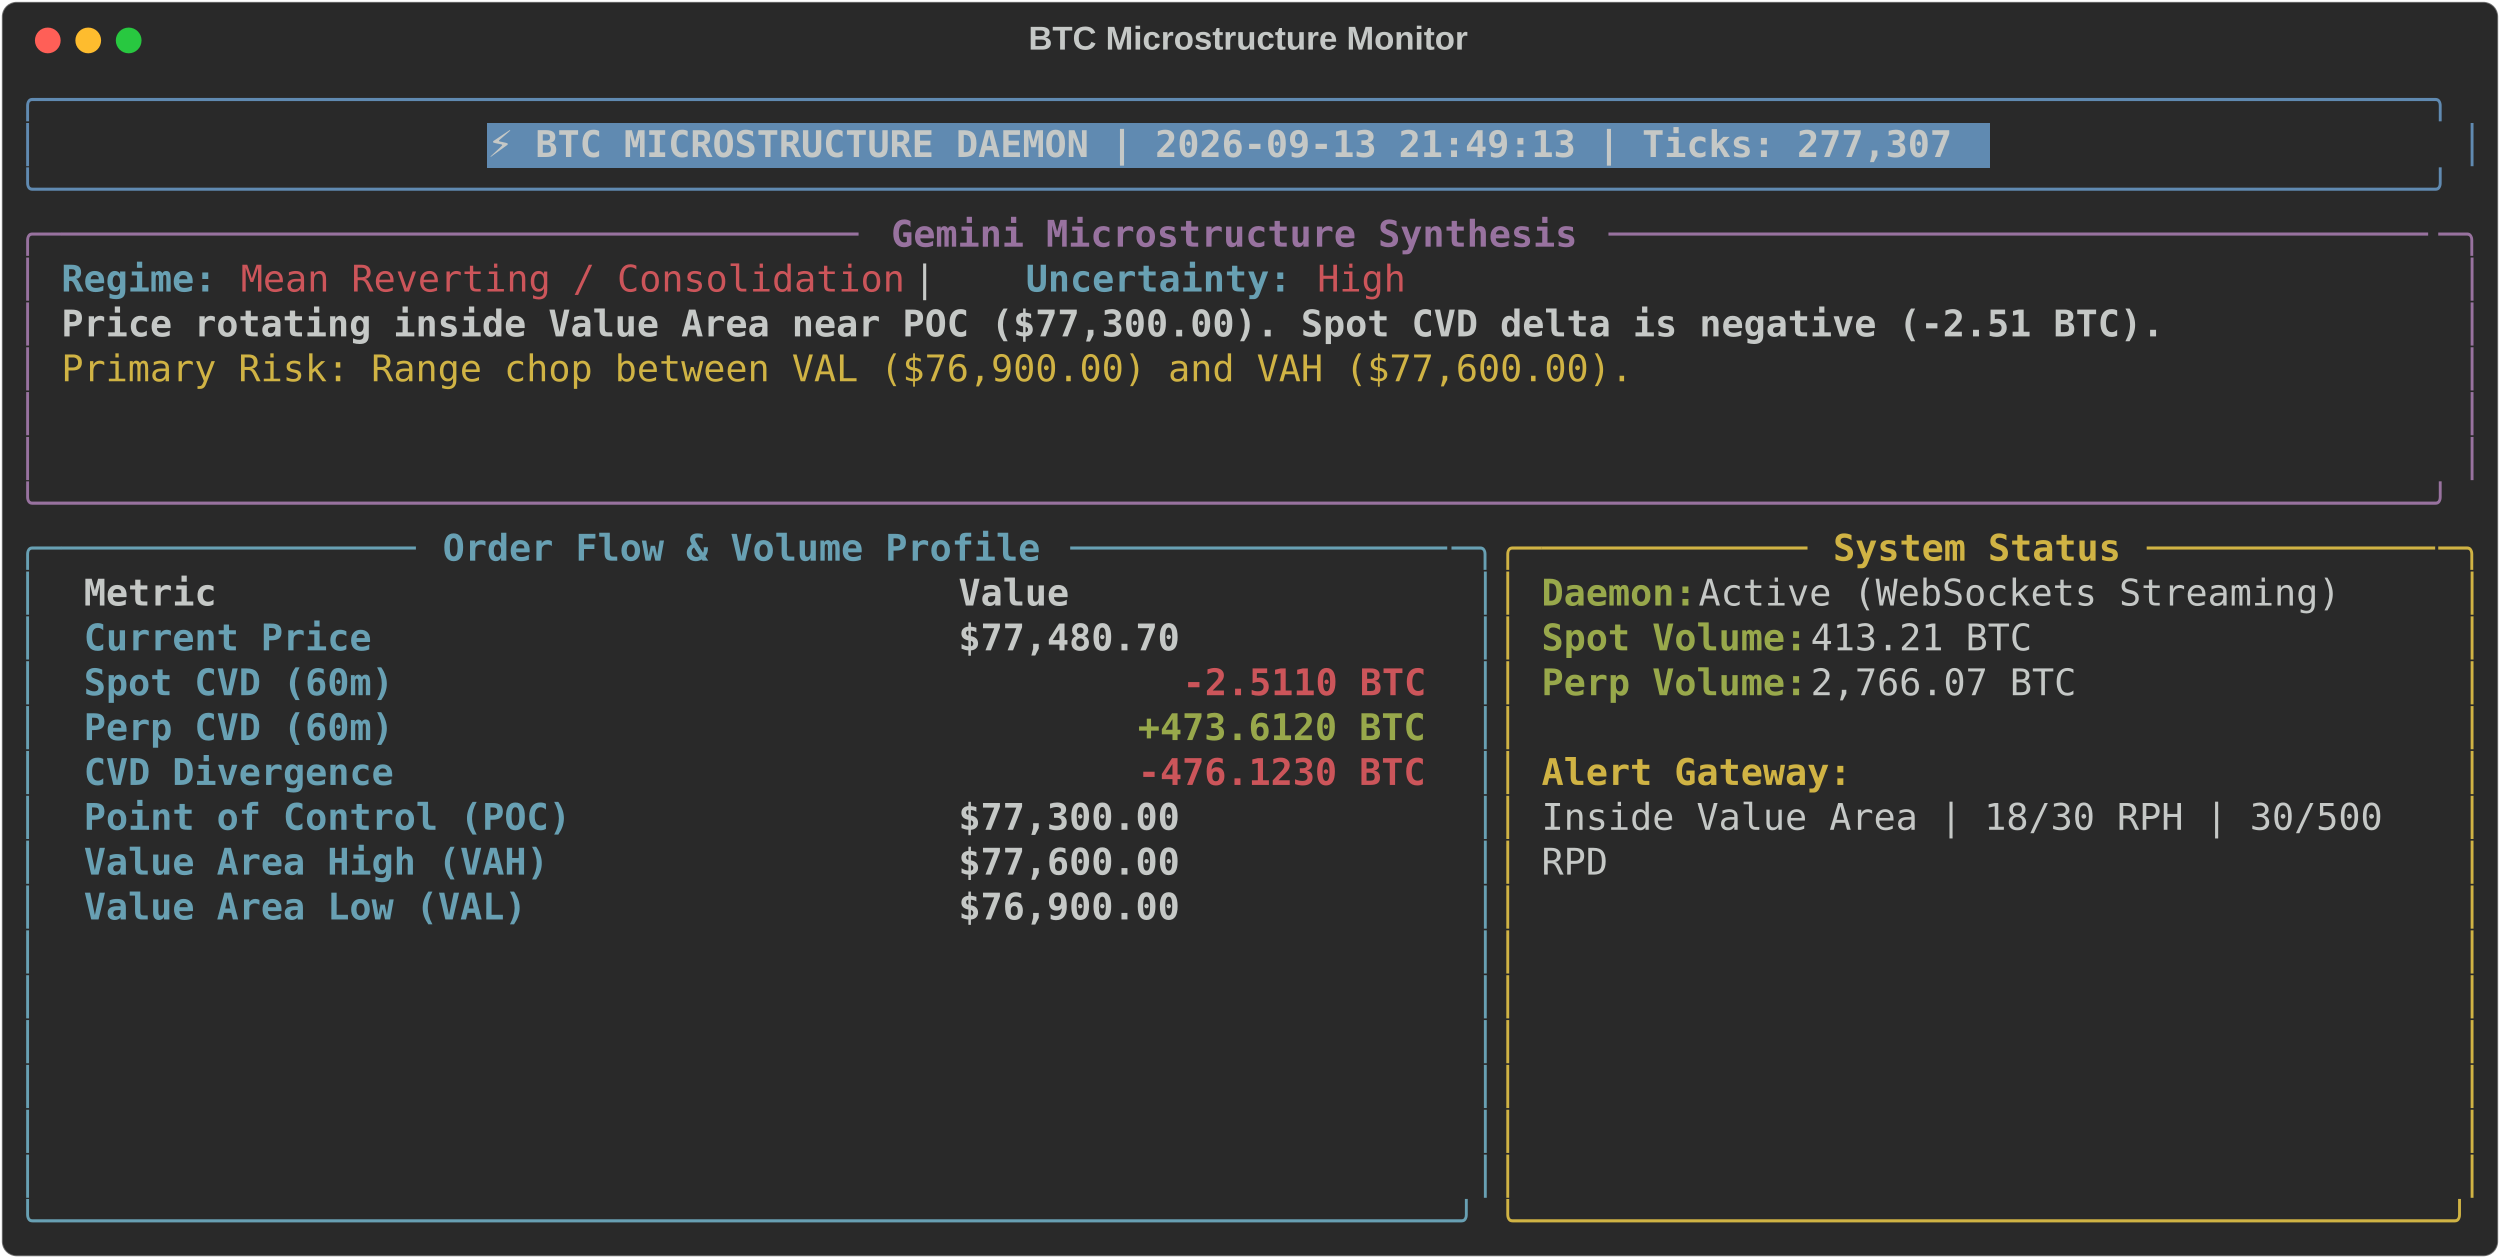
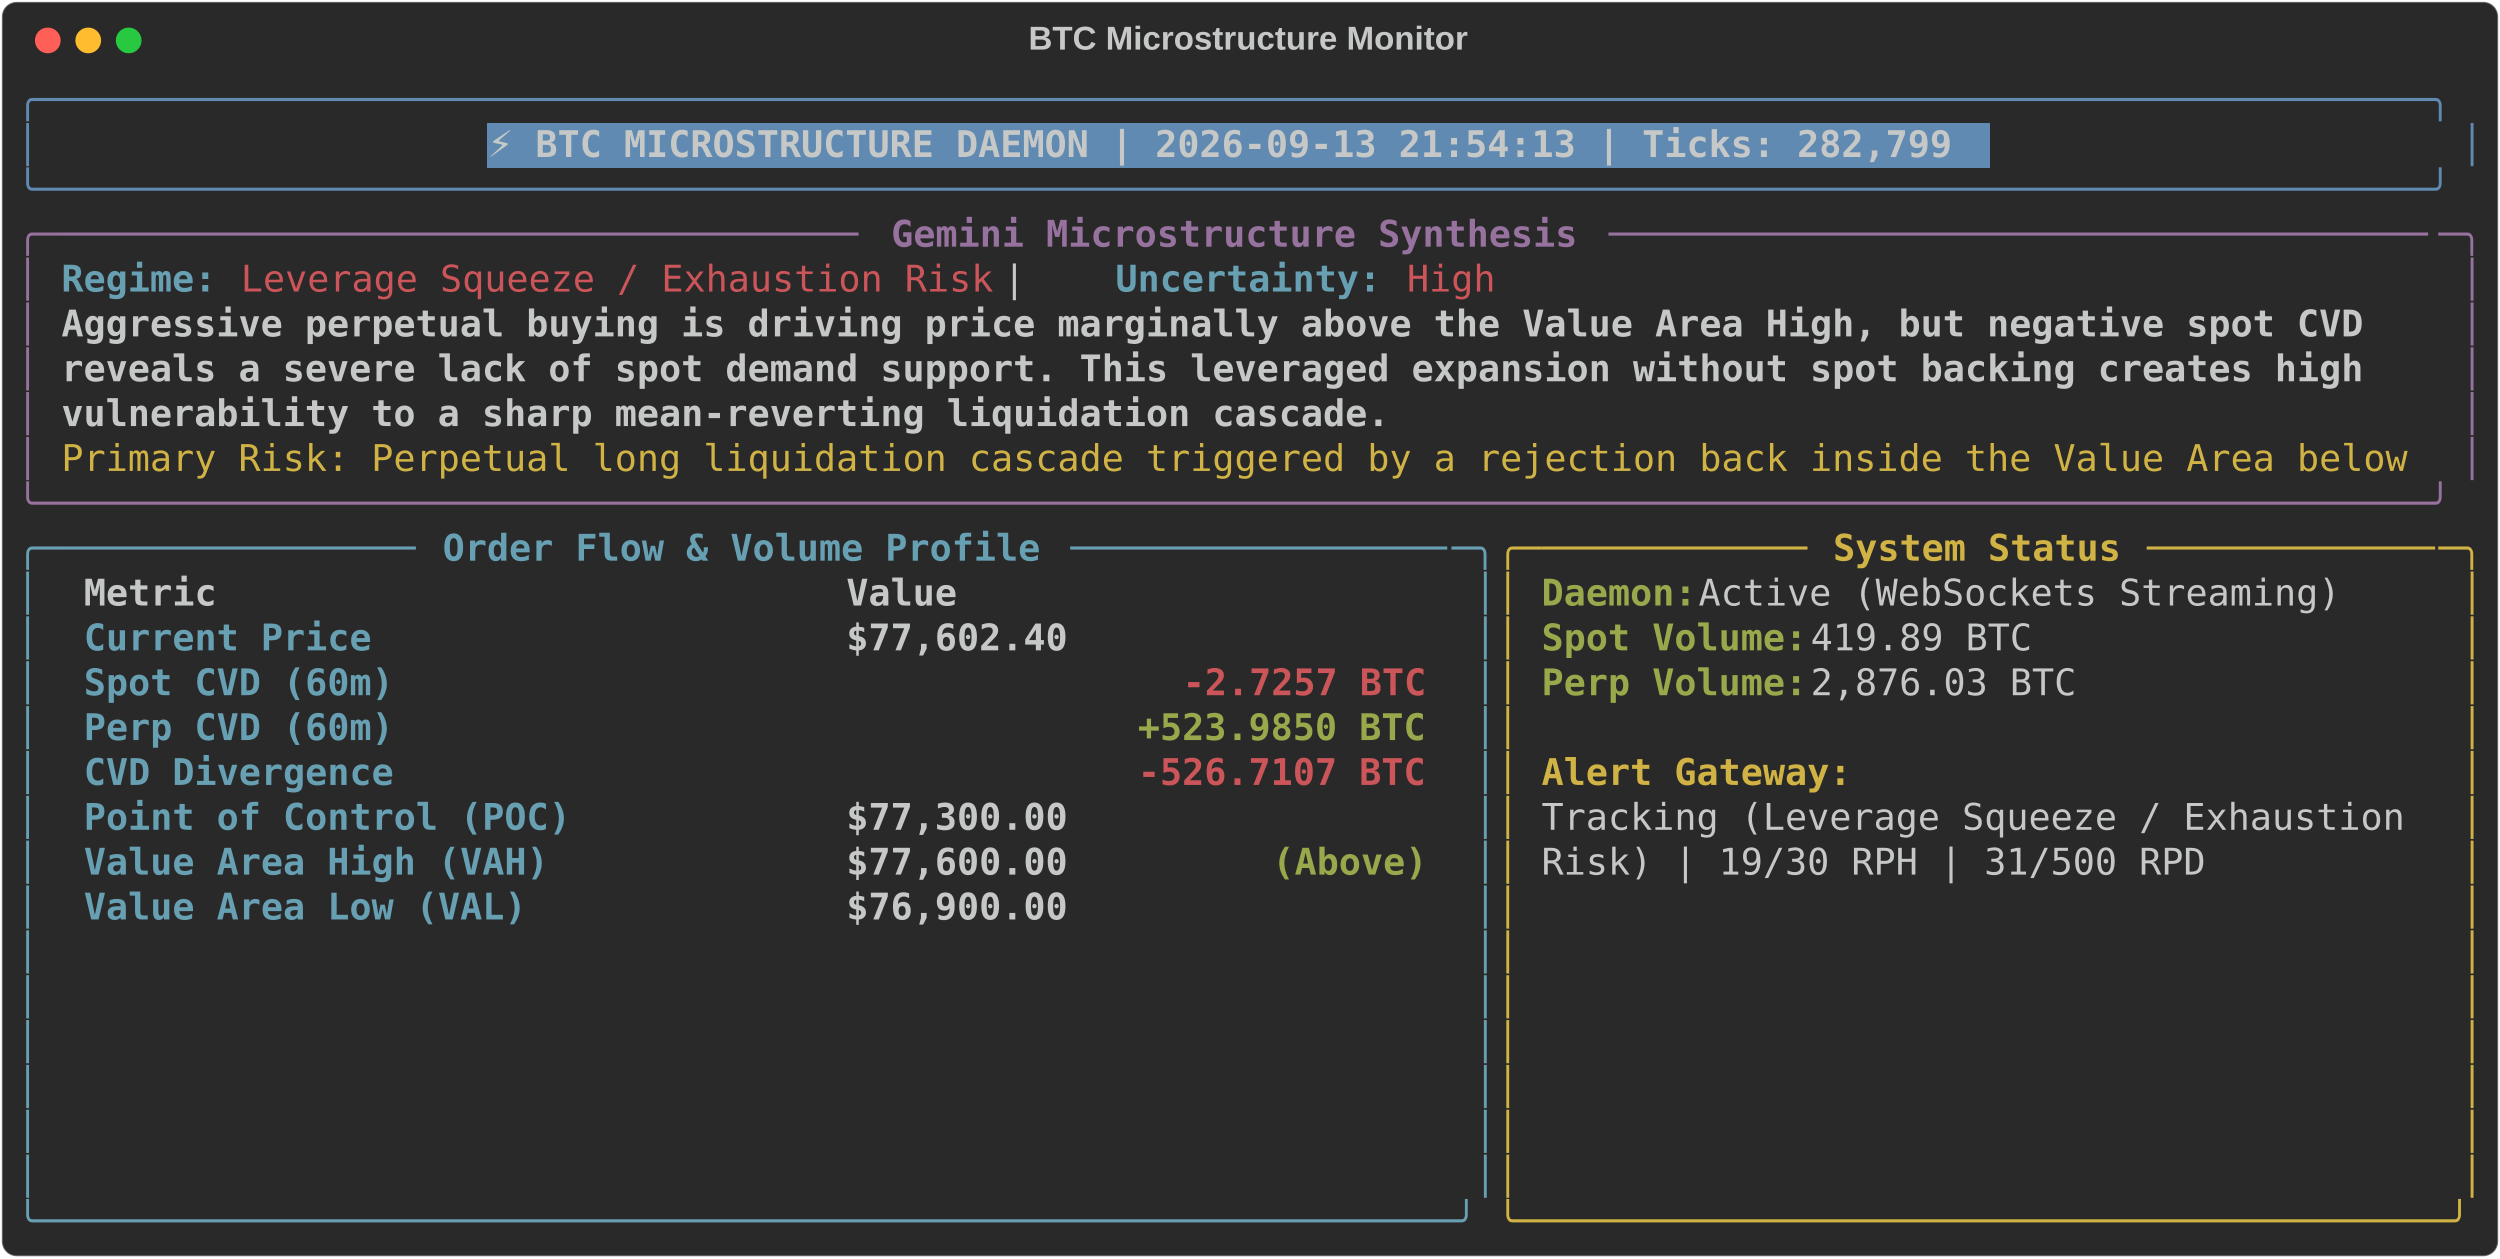
<svg xmlns="http://www.w3.org/2000/svg" class="rich-terminal" viewBox="0 0 1360 684.4">
  <style>

    @font-face {
        font-family: "Fira Code";
        src: local("FiraCode-Regular"),
                url("https://cdnjs.cloudflare.com/ajax/libs/firacode/6.2.0/woff2/FiraCode-Regular.woff2") format("woff2"),
                url("https://cdnjs.cloudflare.com/ajax/libs/firacode/6.2.0/woff/FiraCode-Regular.woff") format("woff");
        font-style: normal;
        font-weight: 400;
    }
    @font-face {
        font-family: "Fira Code";
        src: local("FiraCode-Bold"),
                url("https://cdnjs.cloudflare.com/ajax/libs/firacode/6.2.0/woff2/FiraCode-Bold.woff2") format("woff2"),
                url("https://cdnjs.cloudflare.com/ajax/libs/firacode/6.2.0/woff/FiraCode-Bold.woff") format("woff");
        font-style: bold;
        font-weight: 700;
    }

-     .terminal-4071183097-matrix {
+     .terminal-2900090839-matrix {
        font-family: Fira Code, monospace;
        font-size: 20px;
        line-height: 24.4px;
        font-variant-east-asian: full-width;
    }

-     .terminal-4071183097-title {
+     .terminal-2900090839-title {
        font-size: 18px;
        font-weight: bold;
        font-family: arial;
    }

-     .terminal-4071183097-r1 { fill: #608ab1 }
- .terminal-4071183097-r2 { fill: #c5c8c6 }
- .terminal-4071183097-r3 { fill: #c5c8c6;font-weight: bold }
- .terminal-4071183097-r4 { fill: #98729f }
- .terminal-4071183097-r5 { fill: #98729f;font-weight: bold }
- .terminal-4071183097-r6 { fill: #68a0b3;font-weight: bold }
- .terminal-4071183097-r7 { fill: #cc555a }
- .terminal-4071183097-r8 { fill: #d0b344 }
- .terminal-4071183097-r9 { fill: #68a0b3 }
- .terminal-4071183097-r10 { fill: #d0b344;font-weight: bold }
- .terminal-4071183097-r11 { fill: #98a84b;font-weight: bold }
- .terminal-4071183097-r12 { fill: #cc555a;font-weight: bold }
+     .terminal-2900090839-r1 { fill: #608ab1 }
+ .terminal-2900090839-r2 { fill: #c5c8c6 }
+ .terminal-2900090839-r3 { fill: #c5c8c6;font-weight: bold }
+ .terminal-2900090839-r4 { fill: #98729f }
+ .terminal-2900090839-r5 { fill: #98729f;font-weight: bold }
+ .terminal-2900090839-r6 { fill: #68a0b3;font-weight: bold }
+ .terminal-2900090839-r7 { fill: #cc555a }
+ .terminal-2900090839-r8 { fill: #d0b344 }
+ .terminal-2900090839-r9 { fill: #68a0b3 }
+ .terminal-2900090839-r10 { fill: #d0b344;font-weight: bold }
+ .terminal-2900090839-r11 { fill: #98a84b;font-weight: bold }
+ .terminal-2900090839-r12 { fill: #cc555a;font-weight: bold }
    </style>
  <defs>
-     <clipPath id="terminal-4071183097-clip-terminal">
+     <clipPath id="terminal-2900090839-clip-terminal">
      <rect x="0" y="0" width="1341.0" height="633.4" />
    </clipPath>
-     <clipPath id="terminal-4071183097-line-0">
+     <clipPath id="terminal-2900090839-line-0">
      <rect x="0" y="1.5" width="1342" height="24.65" />
    </clipPath>
-     <clipPath id="terminal-4071183097-line-1">
+     <clipPath id="terminal-2900090839-line-1">
      <rect x="0" y="25.9" width="1342" height="24.65" />
    </clipPath>
-     <clipPath id="terminal-4071183097-line-2">
+     <clipPath id="terminal-2900090839-line-2">
      <rect x="0" y="50.3" width="1342" height="24.65" />
    </clipPath>
-     <clipPath id="terminal-4071183097-line-3">
+     <clipPath id="terminal-2900090839-line-3">
      <rect x="0" y="74.7" width="1342" height="24.65" />
    </clipPath>
-     <clipPath id="terminal-4071183097-line-4">
+     <clipPath id="terminal-2900090839-line-4">
      <rect x="0" y="99.1" width="1342" height="24.65" />
    </clipPath>
-     <clipPath id="terminal-4071183097-line-5">
+     <clipPath id="terminal-2900090839-line-5">
      <rect x="0" y="123.5" width="1342" height="24.65" />
    </clipPath>
-     <clipPath id="terminal-4071183097-line-6">
+     <clipPath id="terminal-2900090839-line-6">
      <rect x="0" y="147.9" width="1342" height="24.65" />
    </clipPath>
-     <clipPath id="terminal-4071183097-line-7">
+     <clipPath id="terminal-2900090839-line-7">
      <rect x="0" y="172.3" width="1342" height="24.65" />
    </clipPath>
-     <clipPath id="terminal-4071183097-line-8">
+     <clipPath id="terminal-2900090839-line-8">
      <rect x="0" y="196.7" width="1342" height="24.65" />
    </clipPath>
-     <clipPath id="terminal-4071183097-line-9">
+     <clipPath id="terminal-2900090839-line-9">
      <rect x="0" y="221.1" width="1342" height="24.65" />
    </clipPath>
-     <clipPath id="terminal-4071183097-line-10">
+     <clipPath id="terminal-2900090839-line-10">
      <rect x="0" y="245.5" width="1342" height="24.65" />
    </clipPath>
-     <clipPath id="terminal-4071183097-line-11">
+     <clipPath id="terminal-2900090839-line-11">
      <rect x="0" y="269.9" width="1342" height="24.65" />
    </clipPath>
-     <clipPath id="terminal-4071183097-line-12">
+     <clipPath id="terminal-2900090839-line-12">
      <rect x="0" y="294.3" width="1342" height="24.65" />
    </clipPath>
-     <clipPath id="terminal-4071183097-line-13">
+     <clipPath id="terminal-2900090839-line-13">
      <rect x="0" y="318.7" width="1342" height="24.65" />
    </clipPath>
-     <clipPath id="terminal-4071183097-line-14">
+     <clipPath id="terminal-2900090839-line-14">
      <rect x="0" y="343.1" width="1342" height="24.65" />
    </clipPath>
-     <clipPath id="terminal-4071183097-line-15">
+     <clipPath id="terminal-2900090839-line-15">
      <rect x="0" y="367.5" width="1342" height="24.65" />
    </clipPath>
-     <clipPath id="terminal-4071183097-line-16">
+     <clipPath id="terminal-2900090839-line-16">
      <rect x="0" y="391.9" width="1342" height="24.65" />
    </clipPath>
-     <clipPath id="terminal-4071183097-line-17">
+     <clipPath id="terminal-2900090839-line-17">
      <rect x="0" y="416.3" width="1342" height="24.65" />
    </clipPath>
-     <clipPath id="terminal-4071183097-line-18">
+     <clipPath id="terminal-2900090839-line-18">
      <rect x="0" y="440.7" width="1342" height="24.65" />
    </clipPath>
-     <clipPath id="terminal-4071183097-line-19">
+     <clipPath id="terminal-2900090839-line-19">
      <rect x="0" y="465.1" width="1342" height="24.65" />
    </clipPath>
-     <clipPath id="terminal-4071183097-line-20">
+     <clipPath id="terminal-2900090839-line-20">
      <rect x="0" y="489.5" width="1342" height="24.65" />
    </clipPath>
-     <clipPath id="terminal-4071183097-line-21">
+     <clipPath id="terminal-2900090839-line-21">
      <rect x="0" y="513.9" width="1342" height="24.65" />
    </clipPath>
-     <clipPath id="terminal-4071183097-line-22">
+     <clipPath id="terminal-2900090839-line-22">
      <rect x="0" y="538.3" width="1342" height="24.65" />
    </clipPath>
-     <clipPath id="terminal-4071183097-line-23">
+     <clipPath id="terminal-2900090839-line-23">
      <rect x="0" y="562.7" width="1342" height="24.65" />
    </clipPath>
-     <clipPath id="terminal-4071183097-line-24">
+     <clipPath id="terminal-2900090839-line-24">
      <rect x="0" y="587.1" width="1342" height="24.65" />
    </clipPath>
  </defs>
  <rect fill="#292929" stroke="rgba(255,255,255,0.35)" stroke-width="1" x="1" y="1" width="1358" height="682.4" rx="8" />
-   <text class="terminal-4071183097-title" fill="#c5c8c6" text-anchor="middle" x="679" y="27">BTC Microstructure Monitor</text>
+   <text class="terminal-2900090839-title" fill="#c5c8c6" text-anchor="middle" x="679" y="27">BTC Microstructure Monitor</text>
  <g transform="translate(26,22)">
    <circle cx="0" cy="0" r="7" fill="#ff5f57" />
    <circle cx="22" cy="0" r="7" fill="#febc2e" />
    <circle cx="44" cy="0" r="7" fill="#28c840" />
  </g>
-   <g transform="translate(9, 41)" clip-path="url(#terminal-4071183097-clip-terminal)">
+   <g transform="translate(9, 41)" clip-path="url(#terminal-2900090839-clip-terminal)">
    <rect fill="#608ab1" x="256.2" y="25.9" width="817.4" height="24.65" shape-rendering="crispEdges" />
-     <g class="terminal-4071183097-matrix">
-       <text class="terminal-4071183097-r1" x="0" y="20" textLength="1342" clip-path="url(#terminal-4071183097-line-0)">╭────────────────────────────────────────────────────────────────────────────────────────────────────────────╮</text>
-       <text class="terminal-4071183097-r2" x="1342" y="20" textLength="12.2" clip-path="url(#terminal-4071183097-line-0)">
- </text>
-       <text class="terminal-4071183097-r1" x="0" y="44.4" textLength="12.2" clip-path="url(#terminal-4071183097-line-1)">│</text>
-       <text class="terminal-4071183097-r3" x="256.2" y="44.4" textLength="805.2" clip-path="url(#terminal-4071183097-line-1)">⚡ BTC MICROSTRUCTURE DAEMON | 2026-09-13 21:49:13 | Ticks: 277,307</text>
-       <text class="terminal-4071183097-r1" x="1329.8" y="44.4" textLength="12.2" clip-path="url(#terminal-4071183097-line-1)">│</text>
-       <text class="terminal-4071183097-r2" x="1342" y="44.4" textLength="12.2" clip-path="url(#terminal-4071183097-line-1)">
- </text>
-       <text class="terminal-4071183097-r1" x="0" y="68.8" textLength="1342" clip-path="url(#terminal-4071183097-line-2)">╰────────────────────────────────────────────────────────────────────────────────────────────────────────────╯</text>
-       <text class="terminal-4071183097-r2" x="1342" y="68.8" textLength="12.2" clip-path="url(#terminal-4071183097-line-2)">
- </text>
-       <text class="terminal-4071183097-r4" x="0" y="93.2" textLength="24.4" clip-path="url(#terminal-4071183097-line-3)">╭─</text>
-       <text class="terminal-4071183097-r4" x="24.4" y="93.2" textLength="439.2" clip-path="url(#terminal-4071183097-line-3)">────────────────────────────────────</text>
-       <text class="terminal-4071183097-r5" x="475.8" y="93.2" textLength="378.2" clip-path="url(#terminal-4071183097-line-3)">Gemini Microstructure Synthesis</text>
-       <text class="terminal-4071183097-r4" x="866.2" y="93.2" textLength="451.4" clip-path="url(#terminal-4071183097-line-3)">─────────────────────────────────────</text>
-       <text class="terminal-4071183097-r4" x="1317.6" y="93.2" textLength="24.4" clip-path="url(#terminal-4071183097-line-3)">─╮</text>
-       <text class="terminal-4071183097-r2" x="1342" y="93.2" textLength="12.2" clip-path="url(#terminal-4071183097-line-3)">
- </text>
-       <text class="terminal-4071183097-r4" x="0" y="117.6" textLength="12.2" clip-path="url(#terminal-4071183097-line-4)">│</text>
-       <text class="terminal-4071183097-r6" x="24.4" y="117.6" textLength="85.4" clip-path="url(#terminal-4071183097-line-4)">Regime:</text>
-       <text class="terminal-4071183097-r7" x="122" y="117.6" textLength="366" clip-path="url(#terminal-4071183097-line-4)">Mean Reverting / Consolidation</text>
-       <text class="terminal-4071183097-r2" x="488" y="117.6" textLength="61" clip-path="url(#terminal-4071183097-line-4)">  |  </text>
-       <text class="terminal-4071183097-r6" x="549" y="117.6" textLength="146.4" clip-path="url(#terminal-4071183097-line-4)">Uncertainty:</text>
-       <text class="terminal-4071183097-r7" x="707.6" y="117.6" textLength="48.8" clip-path="url(#terminal-4071183097-line-4)">High</text>
-       <text class="terminal-4071183097-r4" x="1329.8" y="117.6" textLength="12.2" clip-path="url(#terminal-4071183097-line-4)">│</text>
-       <text class="terminal-4071183097-r2" x="1342" y="117.6" textLength="12.2" clip-path="url(#terminal-4071183097-line-4)">
- </text>
-       <text class="terminal-4071183097-r4" x="0" y="142" textLength="12.2" clip-path="url(#terminal-4071183097-line-5)">│</text>
-       <text class="terminal-4071183097-r3" x="24.4" y="142" textLength="1159" clip-path="url(#terminal-4071183097-line-5)">Price rotating inside Value Area near POC ($77,300.00). Spot CVD delta is negative (-2.51 BTC).</text>
-       <text class="terminal-4071183097-r4" x="1329.8" y="142" textLength="12.2" clip-path="url(#terminal-4071183097-line-5)">│</text>
-       <text class="terminal-4071183097-r2" x="1342" y="142" textLength="12.2" clip-path="url(#terminal-4071183097-line-5)">
- </text>
-       <text class="terminal-4071183097-r4" x="0" y="166.4" textLength="12.2" clip-path="url(#terminal-4071183097-line-6)">│</text>
-       <text class="terminal-4071183097-r8" x="24.4" y="166.4" textLength="866.2" clip-path="url(#terminal-4071183097-line-6)">Primary Risk: Range chop between VAL ($76,900.00) and VAH ($77,600.00).</text>
-       <text class="terminal-4071183097-r4" x="1329.8" y="166.4" textLength="12.2" clip-path="url(#terminal-4071183097-line-6)">│</text>
-       <text class="terminal-4071183097-r2" x="1342" y="166.4" textLength="12.2" clip-path="url(#terminal-4071183097-line-6)">
- </text>
-       <text class="terminal-4071183097-r4" x="0" y="190.8" textLength="12.2" clip-path="url(#terminal-4071183097-line-7)">│</text>
-       <text class="terminal-4071183097-r4" x="1329.8" y="190.8" textLength="12.2" clip-path="url(#terminal-4071183097-line-7)">│</text>
-       <text class="terminal-4071183097-r2" x="1342" y="190.8" textLength="12.2" clip-path="url(#terminal-4071183097-line-7)">
- </text>
-       <text class="terminal-4071183097-r4" x="0" y="215.2" textLength="12.2" clip-path="url(#terminal-4071183097-line-8)">│</text>
-       <text class="terminal-4071183097-r4" x="1329.8" y="215.2" textLength="12.2" clip-path="url(#terminal-4071183097-line-8)">│</text>
-       <text class="terminal-4071183097-r2" x="1342" y="215.2" textLength="12.2" clip-path="url(#terminal-4071183097-line-8)">
- </text>
-       <text class="terminal-4071183097-r4" x="0" y="239.6" textLength="1342" clip-path="url(#terminal-4071183097-line-9)">╰────────────────────────────────────────────────────────────────────────────────────────────────────────────╯</text>
-       <text class="terminal-4071183097-r2" x="1342" y="239.6" textLength="12.2" clip-path="url(#terminal-4071183097-line-9)">
- </text>
-       <text class="terminal-4071183097-r9" x="0" y="264" textLength="24.4" clip-path="url(#terminal-4071183097-line-10)">╭─</text>
-       <text class="terminal-4071183097-r9" x="24.4" y="264" textLength="195.2" clip-path="url(#terminal-4071183097-line-10)">────────────────</text>
-       <text class="terminal-4071183097-r6" x="231.8" y="264" textLength="329.4" clip-path="url(#terminal-4071183097-line-10)">Order Flow &amp; Volume Profile</text>
-       <text class="terminal-4071183097-r9" x="573.4" y="264" textLength="207.4" clip-path="url(#terminal-4071183097-line-10)">─────────────────</text>
-       <text class="terminal-4071183097-r9" x="780.8" y="264" textLength="24.4" clip-path="url(#terminal-4071183097-line-10)">─╮</text>
-       <text class="terminal-4071183097-r8" x="805.2" y="264" textLength="24.4" clip-path="url(#terminal-4071183097-line-10)">╭─</text>
-       <text class="terminal-4071183097-r8" x="829.6" y="264" textLength="146.4" clip-path="url(#terminal-4071183097-line-10)">────────────</text>
-       <text class="terminal-4071183097-r10" x="988.2" y="264" textLength="158.6" clip-path="url(#terminal-4071183097-line-10)">System Status</text>
-       <text class="terminal-4071183097-r8" x="1159" y="264" textLength="158.6" clip-path="url(#terminal-4071183097-line-10)">─────────────</text>
-       <text class="terminal-4071183097-r8" x="1317.6" y="264" textLength="24.4" clip-path="url(#terminal-4071183097-line-10)">─╮</text>
-       <text class="terminal-4071183097-r2" x="1342" y="264" textLength="12.2" clip-path="url(#terminal-4071183097-line-10)">
- </text>
-       <text class="terminal-4071183097-r9" x="0" y="288.4" textLength="12.2" clip-path="url(#terminal-4071183097-line-11)">│</text>
-       <text class="terminal-4071183097-r3" x="36.6" y="288.4" textLength="451.4" clip-path="url(#terminal-4071183097-line-11)">Metric                               </text>
-       <text class="terminal-4071183097-r3" x="512.4" y="288.4" textLength="256.2" clip-path="url(#terminal-4071183097-line-11)">                Value</text>
-       <text class="terminal-4071183097-r9" x="793" y="288.4" textLength="12.2" clip-path="url(#terminal-4071183097-line-11)">│</text>
-       <text class="terminal-4071183097-r8" x="805.2" y="288.4" textLength="12.2" clip-path="url(#terminal-4071183097-line-11)">│</text>
-       <text class="terminal-4071183097-r11" x="829.6" y="288.4" textLength="85.4" clip-path="url(#terminal-4071183097-line-11)">Daemon:</text>
-       <text class="terminal-4071183097-r2" x="915" y="288.4" textLength="366" clip-path="url(#terminal-4071183097-line-11)"> Active (WebSockets Streaming)</text>
-       <text class="terminal-4071183097-r8" x="1329.8" y="288.4" textLength="12.2" clip-path="url(#terminal-4071183097-line-11)">│</text>
-       <text class="terminal-4071183097-r2" x="1342" y="288.4" textLength="12.2" clip-path="url(#terminal-4071183097-line-11)">
- </text>
-       <text class="terminal-4071183097-r9" x="0" y="312.8" textLength="12.2" clip-path="url(#terminal-4071183097-line-12)">│</text>
-       <text class="terminal-4071183097-r6" x="36.6" y="312.8" textLength="451.4" clip-path="url(#terminal-4071183097-line-12)">Current Price                        </text>
-       <text class="terminal-4071183097-r3" x="512.4" y="312.8" textLength="256.2" clip-path="url(#terminal-4071183097-line-12)">           $77,480.70</text>
-       <text class="terminal-4071183097-r9" x="793" y="312.8" textLength="12.2" clip-path="url(#terminal-4071183097-line-12)">│</text>
-       <text class="terminal-4071183097-r8" x="805.2" y="312.8" textLength="12.2" clip-path="url(#terminal-4071183097-line-12)">│</text>
-       <text class="terminal-4071183097-r11" x="829.6" y="312.8" textLength="146.4" clip-path="url(#terminal-4071183097-line-12)">Spot Volume:</text>
-       <text class="terminal-4071183097-r2" x="976" y="312.8" textLength="134.2" clip-path="url(#terminal-4071183097-line-12)"> 413.21 BTC</text>
-       <text class="terminal-4071183097-r8" x="1329.8" y="312.8" textLength="12.2" clip-path="url(#terminal-4071183097-line-12)">│</text>
-       <text class="terminal-4071183097-r2" x="1342" y="312.8" textLength="12.2" clip-path="url(#terminal-4071183097-line-12)">
- </text>
-       <text class="terminal-4071183097-r9" x="0" y="337.2" textLength="12.2" clip-path="url(#terminal-4071183097-line-13)">│</text>
-       <text class="terminal-4071183097-r6" x="36.6" y="337.2" textLength="451.4" clip-path="url(#terminal-4071183097-line-13)">Spot CVD (60m)                       </text>
-       <text class="terminal-4071183097-r12" x="634.4" y="337.2" textLength="134.2" clip-path="url(#terminal-4071183097-line-13)">-2.5110 BTC</text>
-       <text class="terminal-4071183097-r9" x="793" y="337.2" textLength="12.2" clip-path="url(#terminal-4071183097-line-13)">│</text>
-       <text class="terminal-4071183097-r8" x="805.2" y="337.2" textLength="12.2" clip-path="url(#terminal-4071183097-line-13)">│</text>
-       <text class="terminal-4071183097-r11" x="829.6" y="337.2" textLength="146.4" clip-path="url(#terminal-4071183097-line-13)">Perp Volume:</text>
-       <text class="terminal-4071183097-r2" x="976" y="337.2" textLength="158.6" clip-path="url(#terminal-4071183097-line-13)"> 2,766.07 BTC</text>
-       <text class="terminal-4071183097-r8" x="1329.8" y="337.2" textLength="12.2" clip-path="url(#terminal-4071183097-line-13)">│</text>
-       <text class="terminal-4071183097-r2" x="1342" y="337.2" textLength="12.2" clip-path="url(#terminal-4071183097-line-13)">
- </text>
-       <text class="terminal-4071183097-r9" x="0" y="361.6" textLength="12.2" clip-path="url(#terminal-4071183097-line-14)">│</text>
-       <text class="terminal-4071183097-r6" x="36.6" y="361.6" textLength="451.4" clip-path="url(#terminal-4071183097-line-14)">Perp CVD (60m)                       </text>
-       <text class="terminal-4071183097-r11" x="610" y="361.6" textLength="158.6" clip-path="url(#terminal-4071183097-line-14)">+473.6120 BTC</text>
-       <text class="terminal-4071183097-r9" x="793" y="361.6" textLength="12.2" clip-path="url(#terminal-4071183097-line-14)">│</text>
-       <text class="terminal-4071183097-r8" x="805.2" y="361.6" textLength="12.2" clip-path="url(#terminal-4071183097-line-14)">│</text>
-       <text class="terminal-4071183097-r8" x="1329.8" y="361.6" textLength="12.2" clip-path="url(#terminal-4071183097-line-14)">│</text>
-       <text class="terminal-4071183097-r2" x="1342" y="361.6" textLength="12.2" clip-path="url(#terminal-4071183097-line-14)">
- </text>
-       <text class="terminal-4071183097-r9" x="0" y="386" textLength="12.2" clip-path="url(#terminal-4071183097-line-15)">│</text>
-       <text class="terminal-4071183097-r6" x="36.6" y="386" textLength="451.4" clip-path="url(#terminal-4071183097-line-15)">CVD Divergence                       </text>
-       <text class="terminal-4071183097-r12" x="610" y="386" textLength="158.6" clip-path="url(#terminal-4071183097-line-15)">-476.1230 BTC</text>
-       <text class="terminal-4071183097-r9" x="793" y="386" textLength="12.2" clip-path="url(#terminal-4071183097-line-15)">│</text>
-       <text class="terminal-4071183097-r8" x="805.2" y="386" textLength="12.2" clip-path="url(#terminal-4071183097-line-15)">│</text>
-       <text class="terminal-4071183097-r10" x="829.6" y="386" textLength="170.8" clip-path="url(#terminal-4071183097-line-15)">Alert Gateway:</text>
-       <text class="terminal-4071183097-r8" x="1329.8" y="386" textLength="12.2" clip-path="url(#terminal-4071183097-line-15)">│</text>
-       <text class="terminal-4071183097-r2" x="1342" y="386" textLength="12.2" clip-path="url(#terminal-4071183097-line-15)">
- </text>
-       <text class="terminal-4071183097-r9" x="0" y="410.4" textLength="12.2" clip-path="url(#terminal-4071183097-line-16)">│</text>
-       <text class="terminal-4071183097-r6" x="36.6" y="410.4" textLength="451.4" clip-path="url(#terminal-4071183097-line-16)">Point of Control (POC)               </text>
-       <text class="terminal-4071183097-r3" x="512.4" y="410.4" textLength="256.2" clip-path="url(#terminal-4071183097-line-16)">           $77,300.00</text>
-       <text class="terminal-4071183097-r9" x="793" y="410.4" textLength="12.2" clip-path="url(#terminal-4071183097-line-16)">│</text>
-       <text class="terminal-4071183097-r8" x="805.2" y="410.4" textLength="12.2" clip-path="url(#terminal-4071183097-line-16)">│</text>
-       <text class="terminal-4071183097-r2" x="829.6" y="410.4" textLength="475.8" clip-path="url(#terminal-4071183097-line-16)">Inside Value Area | 18/30 RPH | 30/500 </text>
-       <text class="terminal-4071183097-r8" x="1329.8" y="410.4" textLength="12.2" clip-path="url(#terminal-4071183097-line-16)">│</text>
-       <text class="terminal-4071183097-r2" x="1342" y="410.4" textLength="12.2" clip-path="url(#terminal-4071183097-line-16)">
- </text>
-       <text class="terminal-4071183097-r9" x="0" y="434.8" textLength="12.2" clip-path="url(#terminal-4071183097-line-17)">│</text>
-       <text class="terminal-4071183097-r6" x="36.6" y="434.8" textLength="451.4" clip-path="url(#terminal-4071183097-line-17)">Value Area High (VAH)                </text>
-       <text class="terminal-4071183097-r3" x="512.4" y="434.8" textLength="256.2" clip-path="url(#terminal-4071183097-line-17)">           $77,600.00</text>
-       <text class="terminal-4071183097-r9" x="793" y="434.8" textLength="12.2" clip-path="url(#terminal-4071183097-line-17)">│</text>
-       <text class="terminal-4071183097-r8" x="805.2" y="434.8" textLength="12.2" clip-path="url(#terminal-4071183097-line-17)">│</text>
-       <text class="terminal-4071183097-r2" x="829.6" y="434.8" textLength="36.6" clip-path="url(#terminal-4071183097-line-17)">RPD</text>
-       <text class="terminal-4071183097-r8" x="1329.8" y="434.8" textLength="12.2" clip-path="url(#terminal-4071183097-line-17)">│</text>
-       <text class="terminal-4071183097-r2" x="1342" y="434.8" textLength="12.2" clip-path="url(#terminal-4071183097-line-17)">
- </text>
-       <text class="terminal-4071183097-r9" x="0" y="459.2" textLength="12.2" clip-path="url(#terminal-4071183097-line-18)">│</text>
-       <text class="terminal-4071183097-r6" x="36.6" y="459.2" textLength="451.4" clip-path="url(#terminal-4071183097-line-18)">Value Area Low (VAL)                 </text>
-       <text class="terminal-4071183097-r3" x="512.4" y="459.2" textLength="256.2" clip-path="url(#terminal-4071183097-line-18)">           $76,900.00</text>
-       <text class="terminal-4071183097-r9" x="793" y="459.2" textLength="12.2" clip-path="url(#terminal-4071183097-line-18)">│</text>
-       <text class="terminal-4071183097-r8" x="805.2" y="459.2" textLength="12.2" clip-path="url(#terminal-4071183097-line-18)">│</text>
-       <text class="terminal-4071183097-r8" x="1329.8" y="459.2" textLength="12.2" clip-path="url(#terminal-4071183097-line-18)">│</text>
-       <text class="terminal-4071183097-r2" x="1342" y="459.2" textLength="12.2" clip-path="url(#terminal-4071183097-line-18)">
- </text>
-       <text class="terminal-4071183097-r9" x="0" y="483.6" textLength="12.2" clip-path="url(#terminal-4071183097-line-19)">│</text>
-       <text class="terminal-4071183097-r9" x="793" y="483.6" textLength="12.2" clip-path="url(#terminal-4071183097-line-19)">│</text>
-       <text class="terminal-4071183097-r8" x="805.2" y="483.6" textLength="12.2" clip-path="url(#terminal-4071183097-line-19)">│</text>
-       <text class="terminal-4071183097-r8" x="1329.8" y="483.6" textLength="12.2" clip-path="url(#terminal-4071183097-line-19)">│</text>
-       <text class="terminal-4071183097-r2" x="1342" y="483.6" textLength="12.2" clip-path="url(#terminal-4071183097-line-19)">
- </text>
-       <text class="terminal-4071183097-r9" x="0" y="508" textLength="12.2" clip-path="url(#terminal-4071183097-line-20)">│</text>
-       <text class="terminal-4071183097-r9" x="793" y="508" textLength="12.2" clip-path="url(#terminal-4071183097-line-20)">│</text>
-       <text class="terminal-4071183097-r8" x="805.2" y="508" textLength="12.2" clip-path="url(#terminal-4071183097-line-20)">│</text>
-       <text class="terminal-4071183097-r8" x="1329.8" y="508" textLength="12.2" clip-path="url(#terminal-4071183097-line-20)">│</text>
-       <text class="terminal-4071183097-r2" x="1342" y="508" textLength="12.2" clip-path="url(#terminal-4071183097-line-20)">
- </text>
-       <text class="terminal-4071183097-r9" x="0" y="532.4" textLength="12.2" clip-path="url(#terminal-4071183097-line-21)">│</text>
-       <text class="terminal-4071183097-r9" x="793" y="532.4" textLength="12.2" clip-path="url(#terminal-4071183097-line-21)">│</text>
-       <text class="terminal-4071183097-r8" x="805.2" y="532.4" textLength="12.2" clip-path="url(#terminal-4071183097-line-21)">│</text>
-       <text class="terminal-4071183097-r8" x="1329.8" y="532.4" textLength="12.2" clip-path="url(#terminal-4071183097-line-21)">│</text>
-       <text class="terminal-4071183097-r2" x="1342" y="532.4" textLength="12.2" clip-path="url(#terminal-4071183097-line-21)">
- </text>
-       <text class="terminal-4071183097-r9" x="0" y="556.8" textLength="12.2" clip-path="url(#terminal-4071183097-line-22)">│</text>
-       <text class="terminal-4071183097-r9" x="793" y="556.8" textLength="12.2" clip-path="url(#terminal-4071183097-line-22)">│</text>
-       <text class="terminal-4071183097-r8" x="805.2" y="556.8" textLength="12.2" clip-path="url(#terminal-4071183097-line-22)">│</text>
-       <text class="terminal-4071183097-r8" x="1329.8" y="556.8" textLength="12.2" clip-path="url(#terminal-4071183097-line-22)">│</text>
-       <text class="terminal-4071183097-r2" x="1342" y="556.8" textLength="12.2" clip-path="url(#terminal-4071183097-line-22)">
- </text>
-       <text class="terminal-4071183097-r9" x="0" y="581.2" textLength="12.2" clip-path="url(#terminal-4071183097-line-23)">│</text>
-       <text class="terminal-4071183097-r9" x="793" y="581.2" textLength="12.2" clip-path="url(#terminal-4071183097-line-23)">│</text>
-       <text class="terminal-4071183097-r8" x="805.2" y="581.2" textLength="12.2" clip-path="url(#terminal-4071183097-line-23)">│</text>
-       <text class="terminal-4071183097-r8" x="1329.8" y="581.2" textLength="12.2" clip-path="url(#terminal-4071183097-line-23)">│</text>
-       <text class="terminal-4071183097-r2" x="1342" y="581.2" textLength="12.2" clip-path="url(#terminal-4071183097-line-23)">
- </text>
-       <text class="terminal-4071183097-r9" x="0" y="605.6" textLength="12.2" clip-path="url(#terminal-4071183097-line-24)">│</text>
-       <text class="terminal-4071183097-r9" x="793" y="605.6" textLength="12.2" clip-path="url(#terminal-4071183097-line-24)">│</text>
-       <text class="terminal-4071183097-r8" x="805.2" y="605.6" textLength="12.2" clip-path="url(#terminal-4071183097-line-24)">│</text>
-       <text class="terminal-4071183097-r8" x="1329.8" y="605.6" textLength="12.2" clip-path="url(#terminal-4071183097-line-24)">│</text>
-       <text class="terminal-4071183097-r2" x="1342" y="605.6" textLength="12.2" clip-path="url(#terminal-4071183097-line-24)">
- </text>
-       <text class="terminal-4071183097-r9" x="0" y="630" textLength="805.2" clip-path="url(#terminal-4071183097-line-25)">╰────────────────────────────────────────────────────────────────╯</text>
-       <text class="terminal-4071183097-r8" x="805.2" y="630" textLength="536.8" clip-path="url(#terminal-4071183097-line-25)">╰──────────────────────────────────────────╯</text>
-       <text class="terminal-4071183097-r2" x="1342" y="630" textLength="12.2" clip-path="url(#terminal-4071183097-line-25)">
+     <g class="terminal-2900090839-matrix">
+       <text class="terminal-2900090839-r1" x="0" y="20" textLength="1342" clip-path="url(#terminal-2900090839-line-0)">╭────────────────────────────────────────────────────────────────────────────────────────────────────────────╮</text>
+       <text class="terminal-2900090839-r2" x="1342" y="20" textLength="12.2" clip-path="url(#terminal-2900090839-line-0)">
+ </text>
+       <text class="terminal-2900090839-r1" x="0" y="44.4" textLength="12.2" clip-path="url(#terminal-2900090839-line-1)">│</text>
+       <text class="terminal-2900090839-r3" x="256.2" y="44.4" textLength="805.2" clip-path="url(#terminal-2900090839-line-1)">⚡ BTC MICROSTRUCTURE DAEMON | 2026-09-13 21:54:13 | Ticks: 282,799</text>
+       <text class="terminal-2900090839-r1" x="1329.8" y="44.4" textLength="12.2" clip-path="url(#terminal-2900090839-line-1)">│</text>
+       <text class="terminal-2900090839-r2" x="1342" y="44.4" textLength="12.2" clip-path="url(#terminal-2900090839-line-1)">
+ </text>
+       <text class="terminal-2900090839-r1" x="0" y="68.8" textLength="1342" clip-path="url(#terminal-2900090839-line-2)">╰────────────────────────────────────────────────────────────────────────────────────────────────────────────╯</text>
+       <text class="terminal-2900090839-r2" x="1342" y="68.8" textLength="12.2" clip-path="url(#terminal-2900090839-line-2)">
+ </text>
+       <text class="terminal-2900090839-r4" x="0" y="93.2" textLength="24.4" clip-path="url(#terminal-2900090839-line-3)">╭─</text>
+       <text class="terminal-2900090839-r4" x="24.4" y="93.2" textLength="439.2" clip-path="url(#terminal-2900090839-line-3)">────────────────────────────────────</text>
+       <text class="terminal-2900090839-r5" x="475.8" y="93.2" textLength="378.2" clip-path="url(#terminal-2900090839-line-3)">Gemini Microstructure Synthesis</text>
+       <text class="terminal-2900090839-r4" x="866.2" y="93.2" textLength="451.4" clip-path="url(#terminal-2900090839-line-3)">─────────────────────────────────────</text>
+       <text class="terminal-2900090839-r4" x="1317.6" y="93.2" textLength="24.4" clip-path="url(#terminal-2900090839-line-3)">─╮</text>
+       <text class="terminal-2900090839-r2" x="1342" y="93.2" textLength="12.2" clip-path="url(#terminal-2900090839-line-3)">
+ </text>
+       <text class="terminal-2900090839-r4" x="0" y="117.6" textLength="12.2" clip-path="url(#terminal-2900090839-line-4)">│</text>
+       <text class="terminal-2900090839-r6" x="24.4" y="117.6" textLength="85.4" clip-path="url(#terminal-2900090839-line-4)">Regime:</text>
+       <text class="terminal-2900090839-r7" x="122" y="117.6" textLength="414.8" clip-path="url(#terminal-2900090839-line-4)">Leverage Squeeze / Exhaustion Risk</text>
+       <text class="terminal-2900090839-r2" x="536.8" y="117.6" textLength="61" clip-path="url(#terminal-2900090839-line-4)">  |  </text>
+       <text class="terminal-2900090839-r6" x="597.8" y="117.6" textLength="146.4" clip-path="url(#terminal-2900090839-line-4)">Uncertainty:</text>
+       <text class="terminal-2900090839-r7" x="756.4" y="117.6" textLength="48.8" clip-path="url(#terminal-2900090839-line-4)">High</text>
+       <text class="terminal-2900090839-r4" x="1329.8" y="117.6" textLength="12.2" clip-path="url(#terminal-2900090839-line-4)">│</text>
+       <text class="terminal-2900090839-r2" x="1342" y="117.6" textLength="12.2" clip-path="url(#terminal-2900090839-line-4)">
+ </text>
+       <text class="terminal-2900090839-r4" x="0" y="142" textLength="12.2" clip-path="url(#terminal-2900090839-line-5)">│</text>
+       <text class="terminal-2900090839-r3" x="24.4" y="142" textLength="1281" clip-path="url(#terminal-2900090839-line-5)">Aggressive perpetual buying is driving price marginally above the Value Area High, but negative spot CVD </text>
+       <text class="terminal-2900090839-r4" x="1329.8" y="142" textLength="12.2" clip-path="url(#terminal-2900090839-line-5)">│</text>
+       <text class="terminal-2900090839-r2" x="1342" y="142" textLength="12.2" clip-path="url(#terminal-2900090839-line-5)">
+ </text>
+       <text class="terminal-2900090839-r4" x="0" y="166.4" textLength="12.2" clip-path="url(#terminal-2900090839-line-6)">│</text>
+       <text class="terminal-2900090839-r3" x="24.4" y="166.4" textLength="1281" clip-path="url(#terminal-2900090839-line-6)">reveals a severe lack of spot demand support. This leveraged expansion without spot backing creates high </text>
+       <text class="terminal-2900090839-r4" x="1329.8" y="166.4" textLength="12.2" clip-path="url(#terminal-2900090839-line-6)">│</text>
+       <text class="terminal-2900090839-r2" x="1342" y="166.4" textLength="12.2" clip-path="url(#terminal-2900090839-line-6)">
+ </text>
+       <text class="terminal-2900090839-r4" x="0" y="190.8" textLength="12.2" clip-path="url(#terminal-2900090839-line-7)">│</text>
+       <text class="terminal-2900090839-r3" x="24.4" y="190.8" textLength="732" clip-path="url(#terminal-2900090839-line-7)">vulnerability to a sharp mean-reverting liquidation cascade.</text>
+       <text class="terminal-2900090839-r4" x="1329.8" y="190.8" textLength="12.2" clip-path="url(#terminal-2900090839-line-7)">│</text>
+       <text class="terminal-2900090839-r2" x="1342" y="190.8" textLength="12.2" clip-path="url(#terminal-2900090839-line-7)">
+ </text>
+       <text class="terminal-2900090839-r4" x="0" y="215.2" textLength="12.2" clip-path="url(#terminal-2900090839-line-8)">│</text>
+       <text class="terminal-2900090839-r8" x="24.4" y="215.2" textLength="1293.2" clip-path="url(#terminal-2900090839-line-8)">Primary Risk: Perpetual long liquidation cascade triggered by a rejection back inside the Value Area below</text>
+       <text class="terminal-2900090839-r4" x="1329.8" y="215.2" textLength="12.2" clip-path="url(#terminal-2900090839-line-8)">│</text>
+       <text class="terminal-2900090839-r2" x="1342" y="215.2" textLength="12.2" clip-path="url(#terminal-2900090839-line-8)">
+ </text>
+       <text class="terminal-2900090839-r4" x="0" y="239.6" textLength="1342" clip-path="url(#terminal-2900090839-line-9)">╰────────────────────────────────────────────────────────────────────────────────────────────────────────────╯</text>
+       <text class="terminal-2900090839-r2" x="1342" y="239.6" textLength="12.2" clip-path="url(#terminal-2900090839-line-9)">
+ </text>
+       <text class="terminal-2900090839-r9" x="0" y="264" textLength="24.4" clip-path="url(#terminal-2900090839-line-10)">╭─</text>
+       <text class="terminal-2900090839-r9" x="24.4" y="264" textLength="195.2" clip-path="url(#terminal-2900090839-line-10)">────────────────</text>
+       <text class="terminal-2900090839-r6" x="231.8" y="264" textLength="329.4" clip-path="url(#terminal-2900090839-line-10)">Order Flow &amp; Volume Profile</text>
+       <text class="terminal-2900090839-r9" x="573.4" y="264" textLength="207.4" clip-path="url(#terminal-2900090839-line-10)">─────────────────</text>
+       <text class="terminal-2900090839-r9" x="780.8" y="264" textLength="24.4" clip-path="url(#terminal-2900090839-line-10)">─╮</text>
+       <text class="terminal-2900090839-r8" x="805.2" y="264" textLength="24.4" clip-path="url(#terminal-2900090839-line-10)">╭─</text>
+       <text class="terminal-2900090839-r8" x="829.6" y="264" textLength="146.4" clip-path="url(#terminal-2900090839-line-10)">────────────</text>
+       <text class="terminal-2900090839-r10" x="988.2" y="264" textLength="158.6" clip-path="url(#terminal-2900090839-line-10)">System Status</text>
+       <text class="terminal-2900090839-r8" x="1159" y="264" textLength="158.6" clip-path="url(#terminal-2900090839-line-10)">─────────────</text>
+       <text class="terminal-2900090839-r8" x="1317.6" y="264" textLength="24.4" clip-path="url(#terminal-2900090839-line-10)">─╮</text>
+       <text class="terminal-2900090839-r2" x="1342" y="264" textLength="12.2" clip-path="url(#terminal-2900090839-line-10)">
+ </text>
+       <text class="terminal-2900090839-r9" x="0" y="288.4" textLength="12.2" clip-path="url(#terminal-2900090839-line-11)">│</text>
+       <text class="terminal-2900090839-r3" x="36.6" y="288.4" textLength="390.4" clip-path="url(#terminal-2900090839-line-11)">Metric                          </text>
+       <text class="terminal-2900090839-r3" x="451.4" y="288.4" textLength="317.2" clip-path="url(#terminal-2900090839-line-11)">                     Value</text>
+       <text class="terminal-2900090839-r9" x="793" y="288.4" textLength="12.2" clip-path="url(#terminal-2900090839-line-11)">│</text>
+       <text class="terminal-2900090839-r8" x="805.2" y="288.4" textLength="12.2" clip-path="url(#terminal-2900090839-line-11)">│</text>
+       <text class="terminal-2900090839-r11" x="829.6" y="288.4" textLength="85.4" clip-path="url(#terminal-2900090839-line-11)">Daemon:</text>
+       <text class="terminal-2900090839-r2" x="915" y="288.4" textLength="366" clip-path="url(#terminal-2900090839-line-11)"> Active (WebSockets Streaming)</text>
+       <text class="terminal-2900090839-r8" x="1329.8" y="288.4" textLength="12.2" clip-path="url(#terminal-2900090839-line-11)">│</text>
+       <text class="terminal-2900090839-r2" x="1342" y="288.4" textLength="12.2" clip-path="url(#terminal-2900090839-line-11)">
+ </text>
+       <text class="terminal-2900090839-r9" x="0" y="312.8" textLength="12.2" clip-path="url(#terminal-2900090839-line-12)">│</text>
+       <text class="terminal-2900090839-r6" x="36.6" y="312.8" textLength="390.4" clip-path="url(#terminal-2900090839-line-12)">Current Price                   </text>
+       <text class="terminal-2900090839-r3" x="451.4" y="312.8" textLength="317.2" clip-path="url(#terminal-2900090839-line-12)">                $77,602.40</text>
+       <text class="terminal-2900090839-r9" x="793" y="312.8" textLength="12.2" clip-path="url(#terminal-2900090839-line-12)">│</text>
+       <text class="terminal-2900090839-r8" x="805.2" y="312.8" textLength="12.2" clip-path="url(#terminal-2900090839-line-12)">│</text>
+       <text class="terminal-2900090839-r11" x="829.6" y="312.8" textLength="146.4" clip-path="url(#terminal-2900090839-line-12)">Spot Volume:</text>
+       <text class="terminal-2900090839-r2" x="976" y="312.8" textLength="134.2" clip-path="url(#terminal-2900090839-line-12)"> 419.89 BTC</text>
+       <text class="terminal-2900090839-r8" x="1329.8" y="312.8" textLength="12.2" clip-path="url(#terminal-2900090839-line-12)">│</text>
+       <text class="terminal-2900090839-r2" x="1342" y="312.8" textLength="12.2" clip-path="url(#terminal-2900090839-line-12)">
+ </text>
+       <text class="terminal-2900090839-r9" x="0" y="337.2" textLength="12.2" clip-path="url(#terminal-2900090839-line-13)">│</text>
+       <text class="terminal-2900090839-r6" x="36.6" y="337.2" textLength="390.4" clip-path="url(#terminal-2900090839-line-13)">Spot CVD (60m)                  </text>
+       <text class="terminal-2900090839-r12" x="634.4" y="337.2" textLength="134.2" clip-path="url(#terminal-2900090839-line-13)">-2.7257 BTC</text>
+       <text class="terminal-2900090839-r9" x="793" y="337.2" textLength="12.2" clip-path="url(#terminal-2900090839-line-13)">│</text>
+       <text class="terminal-2900090839-r8" x="805.2" y="337.2" textLength="12.2" clip-path="url(#terminal-2900090839-line-13)">│</text>
+       <text class="terminal-2900090839-r11" x="829.6" y="337.2" textLength="146.4" clip-path="url(#terminal-2900090839-line-13)">Perp Volume:</text>
+       <text class="terminal-2900090839-r2" x="976" y="337.2" textLength="158.6" clip-path="url(#terminal-2900090839-line-13)"> 2,876.03 BTC</text>
+       <text class="terminal-2900090839-r8" x="1329.8" y="337.2" textLength="12.2" clip-path="url(#terminal-2900090839-line-13)">│</text>
+       <text class="terminal-2900090839-r2" x="1342" y="337.2" textLength="12.2" clip-path="url(#terminal-2900090839-line-13)">
+ </text>
+       <text class="terminal-2900090839-r9" x="0" y="361.6" textLength="12.2" clip-path="url(#terminal-2900090839-line-14)">│</text>
+       <text class="terminal-2900090839-r6" x="36.6" y="361.6" textLength="390.4" clip-path="url(#terminal-2900090839-line-14)">Perp CVD (60m)                  </text>
+       <text class="terminal-2900090839-r11" x="610" y="361.6" textLength="158.6" clip-path="url(#terminal-2900090839-line-14)">+523.9850 BTC</text>
+       <text class="terminal-2900090839-r9" x="793" y="361.6" textLength="12.2" clip-path="url(#terminal-2900090839-line-14)">│</text>
+       <text class="terminal-2900090839-r8" x="805.2" y="361.6" textLength="12.2" clip-path="url(#terminal-2900090839-line-14)">│</text>
+       <text class="terminal-2900090839-r8" x="1329.8" y="361.6" textLength="12.2" clip-path="url(#terminal-2900090839-line-14)">│</text>
+       <text class="terminal-2900090839-r2" x="1342" y="361.6" textLength="12.2" clip-path="url(#terminal-2900090839-line-14)">
+ </text>
+       <text class="terminal-2900090839-r9" x="0" y="386" textLength="12.2" clip-path="url(#terminal-2900090839-line-15)">│</text>
+       <text class="terminal-2900090839-r6" x="36.6" y="386" textLength="390.4" clip-path="url(#terminal-2900090839-line-15)">CVD Divergence                  </text>
+       <text class="terminal-2900090839-r12" x="610" y="386" textLength="158.6" clip-path="url(#terminal-2900090839-line-15)">-526.7107 BTC</text>
+       <text class="terminal-2900090839-r9" x="793" y="386" textLength="12.2" clip-path="url(#terminal-2900090839-line-15)">│</text>
+       <text class="terminal-2900090839-r8" x="805.2" y="386" textLength="12.2" clip-path="url(#terminal-2900090839-line-15)">│</text>
+       <text class="terminal-2900090839-r10" x="829.6" y="386" textLength="170.8" clip-path="url(#terminal-2900090839-line-15)">Alert Gateway:</text>
+       <text class="terminal-2900090839-r8" x="1329.8" y="386" textLength="12.2" clip-path="url(#terminal-2900090839-line-15)">│</text>
+       <text class="terminal-2900090839-r2" x="1342" y="386" textLength="12.2" clip-path="url(#terminal-2900090839-line-15)">
+ </text>
+       <text class="terminal-2900090839-r9" x="0" y="410.4" textLength="12.2" clip-path="url(#terminal-2900090839-line-16)">│</text>
+       <text class="terminal-2900090839-r6" x="36.6" y="410.4" textLength="390.4" clip-path="url(#terminal-2900090839-line-16)">Point of Control (POC)          </text>
+       <text class="terminal-2900090839-r3" x="451.4" y="410.4" textLength="317.2" clip-path="url(#terminal-2900090839-line-16)">                $77,300.00</text>
+       <text class="terminal-2900090839-r9" x="793" y="410.4" textLength="12.2" clip-path="url(#terminal-2900090839-line-16)">│</text>
+       <text class="terminal-2900090839-r8" x="805.2" y="410.4" textLength="12.2" clip-path="url(#terminal-2900090839-line-16)">│</text>
+       <text class="terminal-2900090839-r2" x="829.6" y="410.4" textLength="488" clip-path="url(#terminal-2900090839-line-16)">Tracking (Leverage Squeeze / Exhaustion </text>
+       <text class="terminal-2900090839-r8" x="1329.8" y="410.4" textLength="12.2" clip-path="url(#terminal-2900090839-line-16)">│</text>
+       <text class="terminal-2900090839-r2" x="1342" y="410.4" textLength="12.2" clip-path="url(#terminal-2900090839-line-16)">
+ </text>
+       <text class="terminal-2900090839-r9" x="0" y="434.8" textLength="12.2" clip-path="url(#terminal-2900090839-line-17)">│</text>
+       <text class="terminal-2900090839-r6" x="36.6" y="434.8" textLength="390.4" clip-path="url(#terminal-2900090839-line-17)">Value Area High (VAH)           </text>
+       <text class="terminal-2900090839-r3" x="451.4" y="434.8" textLength="231.8" clip-path="url(#terminal-2900090839-line-17)">        $77,600.00 </text>
+       <text class="terminal-2900090839-r11" x="683.2" y="434.8" textLength="85.4" clip-path="url(#terminal-2900090839-line-17)">(Above)</text>
+       <text class="terminal-2900090839-r9" x="793" y="434.8" textLength="12.2" clip-path="url(#terminal-2900090839-line-17)">│</text>
+       <text class="terminal-2900090839-r8" x="805.2" y="434.8" textLength="12.2" clip-path="url(#terminal-2900090839-line-17)">│</text>
+       <text class="terminal-2900090839-r2" x="829.6" y="434.8" textLength="366" clip-path="url(#terminal-2900090839-line-17)">Risk) | 19/30 RPH | 31/500 RPD</text>
+       <text class="terminal-2900090839-r8" x="1329.8" y="434.8" textLength="12.2" clip-path="url(#terminal-2900090839-line-17)">│</text>
+       <text class="terminal-2900090839-r2" x="1342" y="434.8" textLength="12.2" clip-path="url(#terminal-2900090839-line-17)">
+ </text>
+       <text class="terminal-2900090839-r9" x="0" y="459.2" textLength="12.2" clip-path="url(#terminal-2900090839-line-18)">│</text>
+       <text class="terminal-2900090839-r6" x="36.6" y="459.2" textLength="390.4" clip-path="url(#terminal-2900090839-line-18)">Value Area Low (VAL)            </text>
+       <text class="terminal-2900090839-r3" x="451.4" y="459.2" textLength="317.2" clip-path="url(#terminal-2900090839-line-18)">                $76,900.00</text>
+       <text class="terminal-2900090839-r9" x="793" y="459.2" textLength="12.2" clip-path="url(#terminal-2900090839-line-18)">│</text>
+       <text class="terminal-2900090839-r8" x="805.2" y="459.2" textLength="12.2" clip-path="url(#terminal-2900090839-line-18)">│</text>
+       <text class="terminal-2900090839-r8" x="1329.8" y="459.2" textLength="12.2" clip-path="url(#terminal-2900090839-line-18)">│</text>
+       <text class="terminal-2900090839-r2" x="1342" y="459.2" textLength="12.2" clip-path="url(#terminal-2900090839-line-18)">
+ </text>
+       <text class="terminal-2900090839-r9" x="0" y="483.6" textLength="12.2" clip-path="url(#terminal-2900090839-line-19)">│</text>
+       <text class="terminal-2900090839-r9" x="793" y="483.6" textLength="12.2" clip-path="url(#terminal-2900090839-line-19)">│</text>
+       <text class="terminal-2900090839-r8" x="805.2" y="483.6" textLength="12.2" clip-path="url(#terminal-2900090839-line-19)">│</text>
+       <text class="terminal-2900090839-r8" x="1329.8" y="483.6" textLength="12.2" clip-path="url(#terminal-2900090839-line-19)">│</text>
+       <text class="terminal-2900090839-r2" x="1342" y="483.6" textLength="12.2" clip-path="url(#terminal-2900090839-line-19)">
+ </text>
+       <text class="terminal-2900090839-r9" x="0" y="508" textLength="12.2" clip-path="url(#terminal-2900090839-line-20)">│</text>
+       <text class="terminal-2900090839-r9" x="793" y="508" textLength="12.2" clip-path="url(#terminal-2900090839-line-20)">│</text>
+       <text class="terminal-2900090839-r8" x="805.2" y="508" textLength="12.2" clip-path="url(#terminal-2900090839-line-20)">│</text>
+       <text class="terminal-2900090839-r8" x="1329.8" y="508" textLength="12.2" clip-path="url(#terminal-2900090839-line-20)">│</text>
+       <text class="terminal-2900090839-r2" x="1342" y="508" textLength="12.2" clip-path="url(#terminal-2900090839-line-20)">
+ </text>
+       <text class="terminal-2900090839-r9" x="0" y="532.4" textLength="12.2" clip-path="url(#terminal-2900090839-line-21)">│</text>
+       <text class="terminal-2900090839-r9" x="793" y="532.4" textLength="12.2" clip-path="url(#terminal-2900090839-line-21)">│</text>
+       <text class="terminal-2900090839-r8" x="805.2" y="532.4" textLength="12.2" clip-path="url(#terminal-2900090839-line-21)">│</text>
+       <text class="terminal-2900090839-r8" x="1329.8" y="532.4" textLength="12.2" clip-path="url(#terminal-2900090839-line-21)">│</text>
+       <text class="terminal-2900090839-r2" x="1342" y="532.4" textLength="12.2" clip-path="url(#terminal-2900090839-line-21)">
+ </text>
+       <text class="terminal-2900090839-r9" x="0" y="556.8" textLength="12.2" clip-path="url(#terminal-2900090839-line-22)">│</text>
+       <text class="terminal-2900090839-r9" x="793" y="556.8" textLength="12.2" clip-path="url(#terminal-2900090839-line-22)">│</text>
+       <text class="terminal-2900090839-r8" x="805.2" y="556.8" textLength="12.2" clip-path="url(#terminal-2900090839-line-22)">│</text>
+       <text class="terminal-2900090839-r8" x="1329.8" y="556.8" textLength="12.2" clip-path="url(#terminal-2900090839-line-22)">│</text>
+       <text class="terminal-2900090839-r2" x="1342" y="556.8" textLength="12.2" clip-path="url(#terminal-2900090839-line-22)">
+ </text>
+       <text class="terminal-2900090839-r9" x="0" y="581.2" textLength="12.2" clip-path="url(#terminal-2900090839-line-23)">│</text>
+       <text class="terminal-2900090839-r9" x="793" y="581.2" textLength="12.2" clip-path="url(#terminal-2900090839-line-23)">│</text>
+       <text class="terminal-2900090839-r8" x="805.2" y="581.2" textLength="12.2" clip-path="url(#terminal-2900090839-line-23)">│</text>
+       <text class="terminal-2900090839-r8" x="1329.8" y="581.2" textLength="12.2" clip-path="url(#terminal-2900090839-line-23)">│</text>
+       <text class="terminal-2900090839-r2" x="1342" y="581.2" textLength="12.2" clip-path="url(#terminal-2900090839-line-23)">
+ </text>
+       <text class="terminal-2900090839-r9" x="0" y="605.6" textLength="12.2" clip-path="url(#terminal-2900090839-line-24)">│</text>
+       <text class="terminal-2900090839-r9" x="793" y="605.6" textLength="12.2" clip-path="url(#terminal-2900090839-line-24)">│</text>
+       <text class="terminal-2900090839-r8" x="805.2" y="605.6" textLength="12.2" clip-path="url(#terminal-2900090839-line-24)">│</text>
+       <text class="terminal-2900090839-r8" x="1329.8" y="605.6" textLength="12.2" clip-path="url(#terminal-2900090839-line-24)">│</text>
+       <text class="terminal-2900090839-r2" x="1342" y="605.6" textLength="12.2" clip-path="url(#terminal-2900090839-line-24)">
+ </text>
+       <text class="terminal-2900090839-r9" x="0" y="630" textLength="805.2" clip-path="url(#terminal-2900090839-line-25)">╰────────────────────────────────────────────────────────────────╯</text>
+       <text class="terminal-2900090839-r8" x="805.2" y="630" textLength="536.8" clip-path="url(#terminal-2900090839-line-25)">╰──────────────────────────────────────────╯</text>
+       <text class="terminal-2900090839-r2" x="1342" y="630" textLength="12.2" clip-path="url(#terminal-2900090839-line-25)">
</text>
    </g>
  </g>
</svg>
